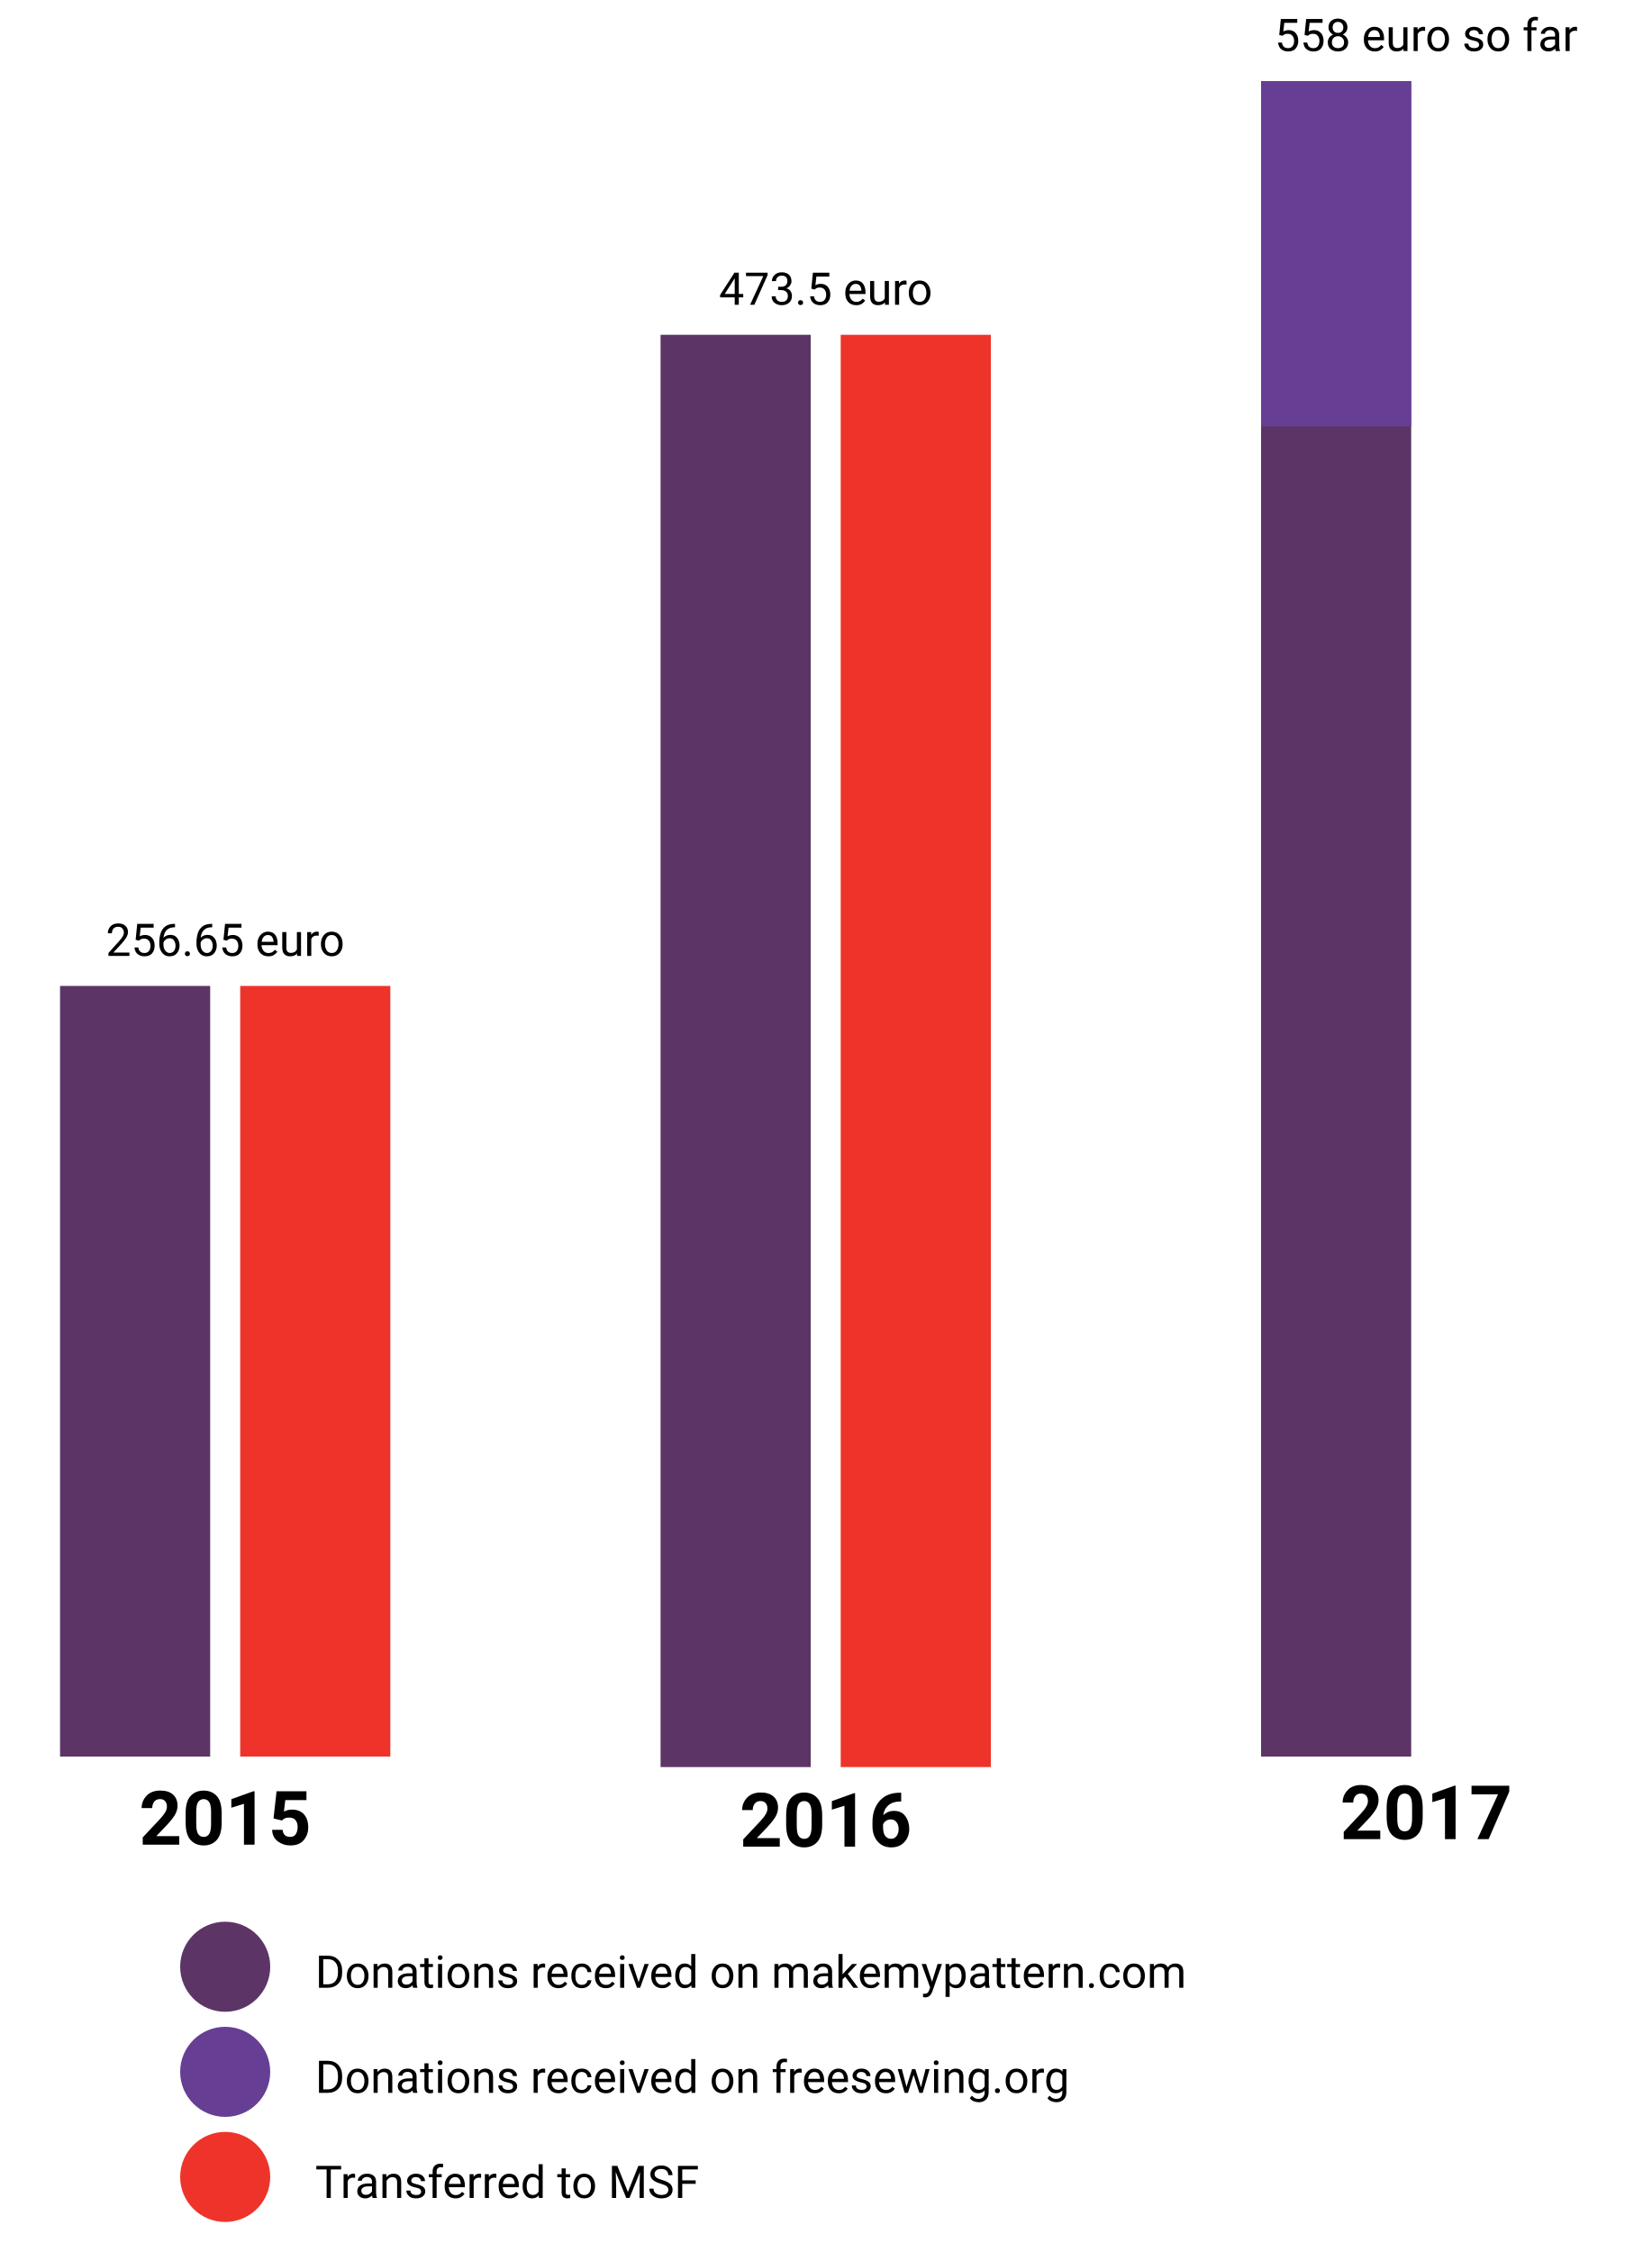
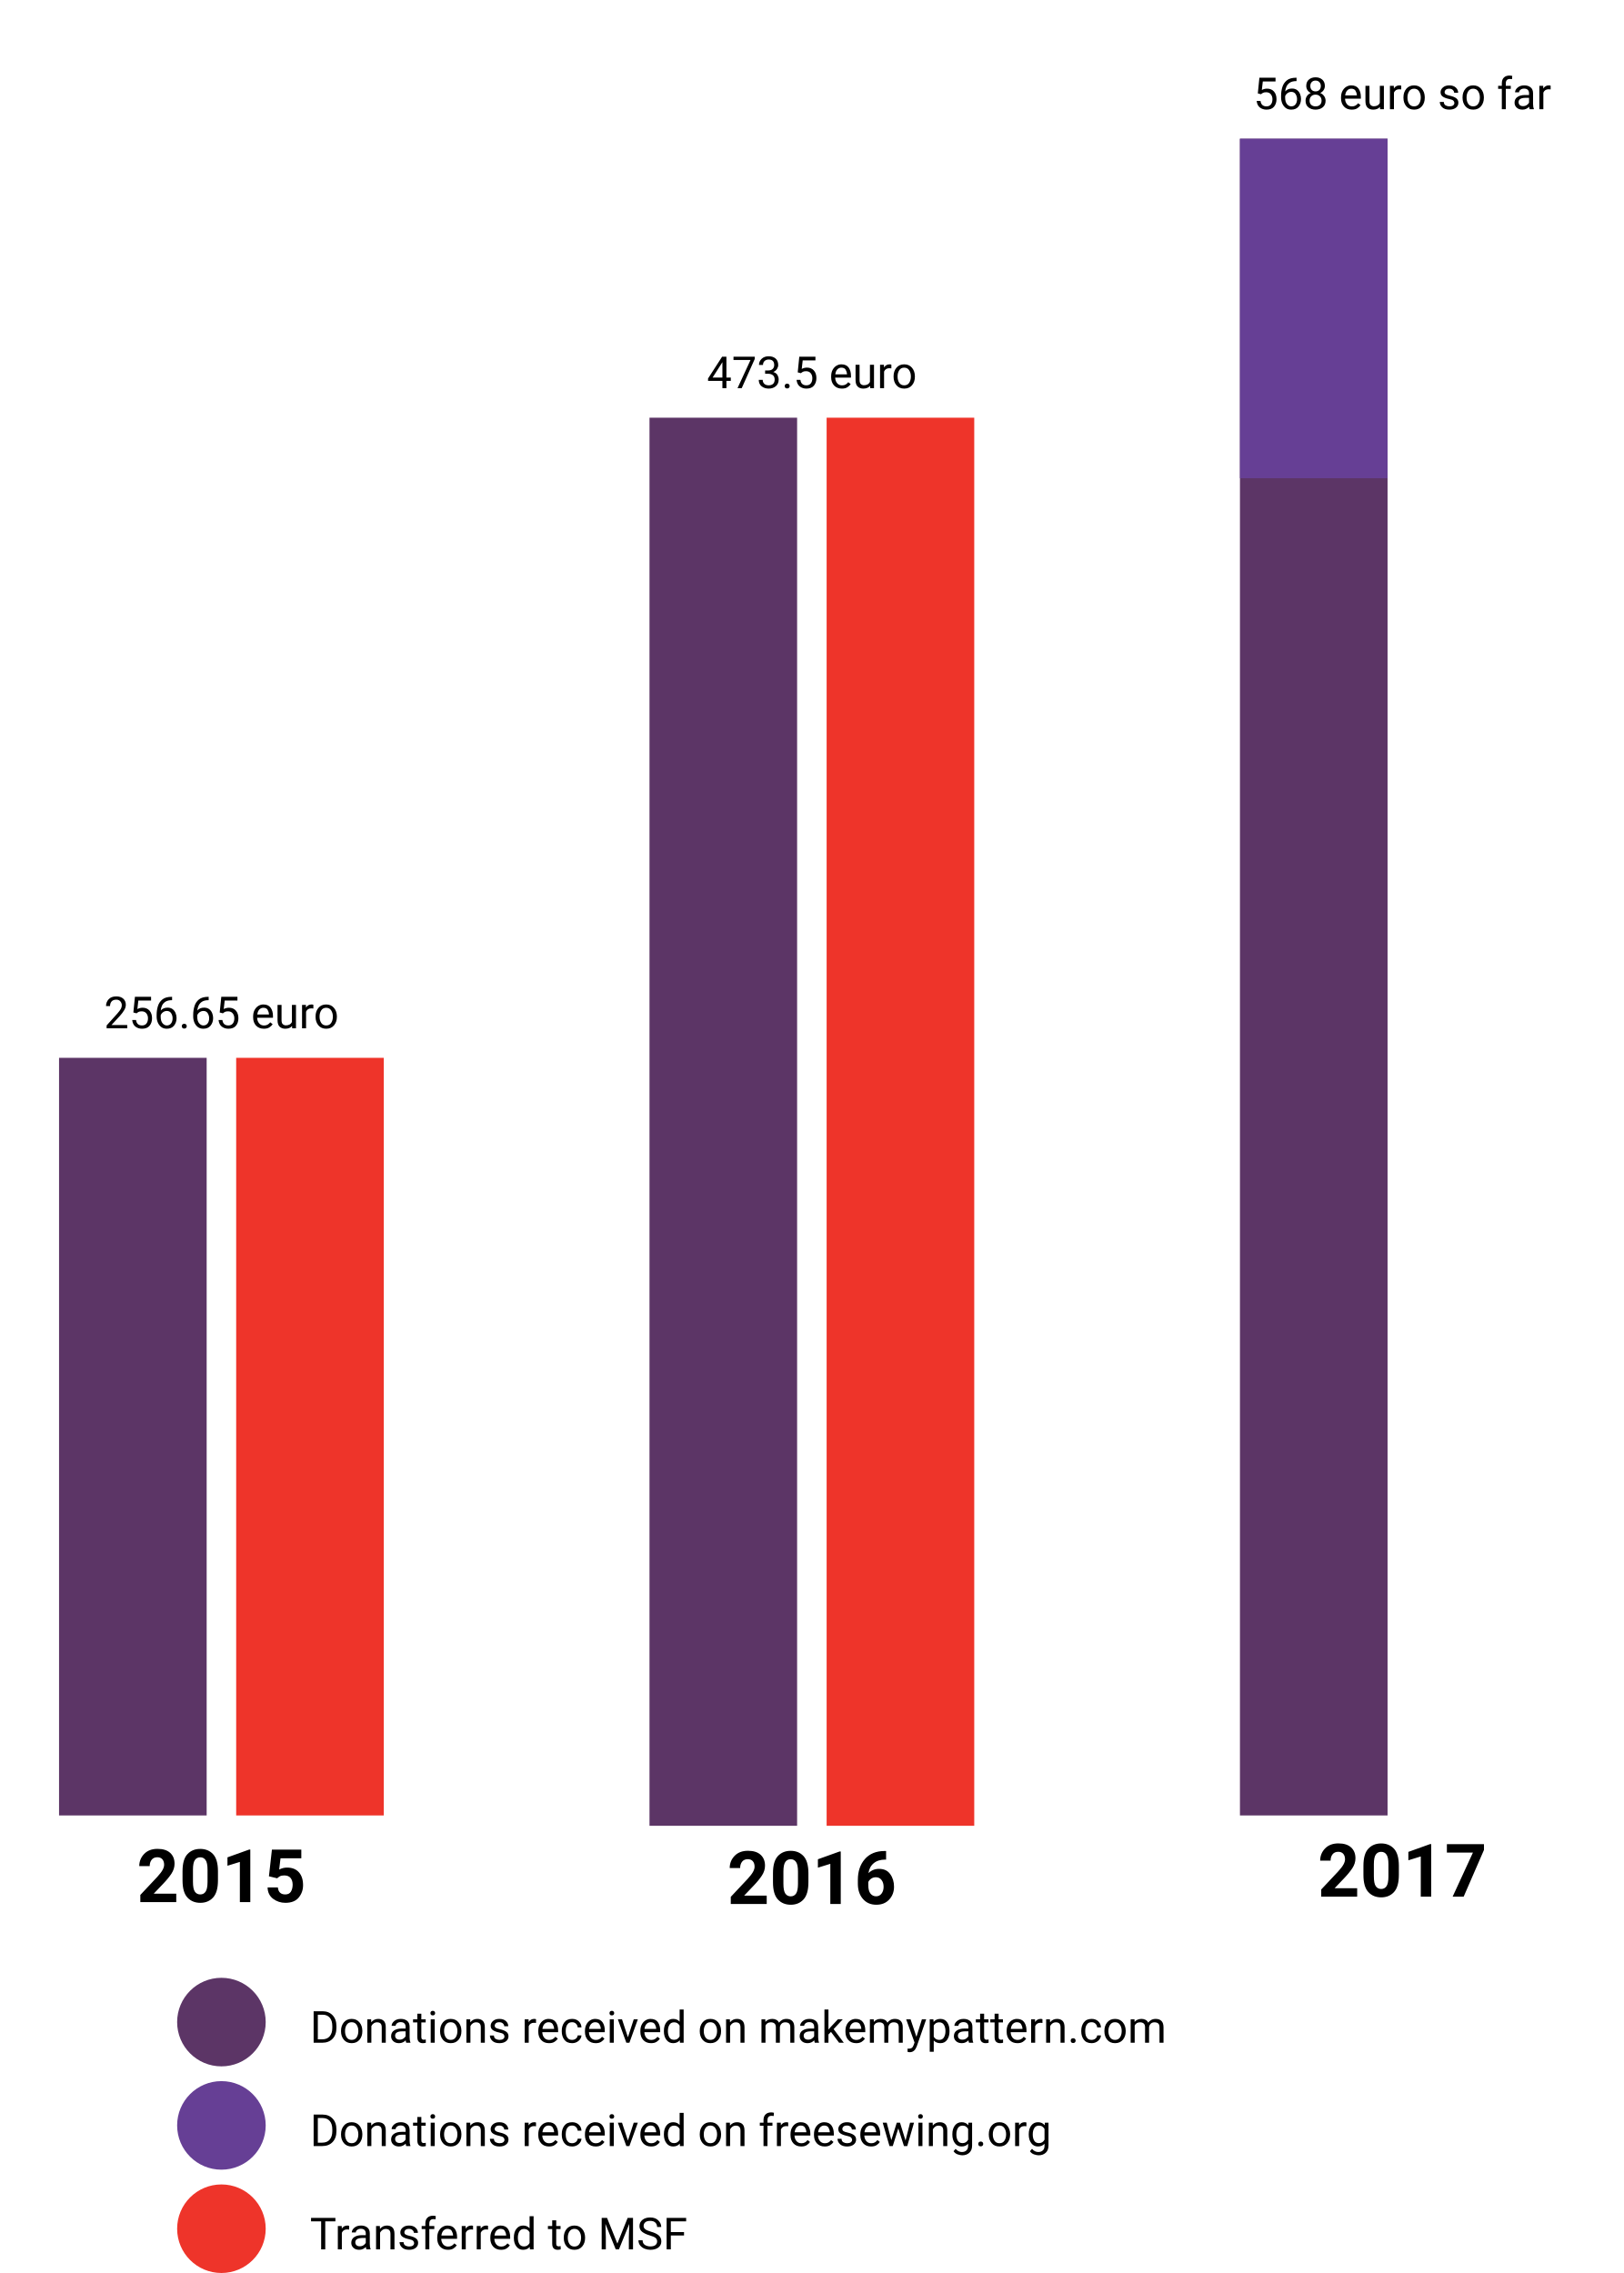
- <svg xmlns="http://www.w3.org/2000/svg" width="550" height="750" viewBox="0 -560 550 700">
+ <svg xmlns="http://www.w3.org/2000/svg" width="550" height="770" viewBox="0 -580 550 700">
  <style type="text/css">
    
        rect.don.mmp{fill: #5c3566; stroke:none}
        rect.don{fill: #663f95; stroke:none}
        rect.msf{fill: #ee342a; stroke:none}
        text.fs{font-size:25px;font-family:-apple-system,system-ui,BlinkMacSystemFont,"Segoe UI",Roboto,"Helvetica Neue",Arial,sans-serif;fill:#000;text-anchor:middle;font-weight:600}
        text.sm{font-size:15px;font-family:-apple-system,system-ui,BlinkMacSystemFont,"Segoe UI",Roboto,"Helvetica Neue",Arial,sans-serif;fill:#000;text-anchor:middle;font-weight:400}
        text.legend{font-size:15px;font-family:-apple-system,system-ui,BlinkMacSystemFont,"Segoe UI",Roboto,"Helvetica Neue",Arial,sans-serif;fill:#000;text-anchor:start;font-weight:400}
    
    </style>
  <g transform="translate(0,-256.65)">
    <rect height="256.65" width="50" class="don mmp" x="20" y="0" />
    <rect height="256.65" width="50" class="msf" x="80" y="0" />
    <text class="fs" x="75" y="286">2015</text>
    <text class="sm" x="75" y="-10">256.65 euro</text>
  </g>
  <g transform="translate(0,-473.5)">
    <rect height="477" width="50" class="don mmp" x="220" y="0" />
    <rect height="477" width="50" class="msf" x="280" y="0" />
    <text class="fs" x="275" y="503.5">2016</text>
    <text class="sm" x="275" y="-10">473.5 euro</text>
  </g>
-   <g transform="translate(0,-558)">
-     <rect height="558" width="50" class="don mmp" x="420" y="0" />
+   <g transform="translate(0,-568)">
+     <rect height="568" width="50" class="don mmp" x="420" y="0" />
    <rect height="0" width="50" class="msf" x="480" y="0" />
-     <text class="fs" x="475" y="585.5">2017</text>
-     <text class="sm" x="475" y="-10">558 euro so far</text>
+     <text class="fs" x="475" y="595.5">2017</text>
+     <text class="sm" x="475" y="-10">568 euro so far</text>
  </g>
-   <g transform="translate(0,-558)">
+   <g transform="translate(0,-568)">
    <rect height="115" width="50" class="don" x="420" y="0" />
    <rect height="0" width="50" class="msf" x="480" y="0" />
  </g>
  <g transform="translate(0,70)">
    <circle cx="75" cy="0" r="15" fill="#5c3566" />
    <circle cx="75" cy="35" r="15" fill="#663f95" />
    <circle cx="75" cy="70" r="15" fill="#ee342a" />
    <text class="legend" x="105" y="7">Donations received on makemypattern.com</text>
    <text class="legend" x="105" y="42">Donations received on freesewing.org</text>
    <text class="legend" x="105" y="77">Transferred to MSF</text>
  </g>
</svg>
